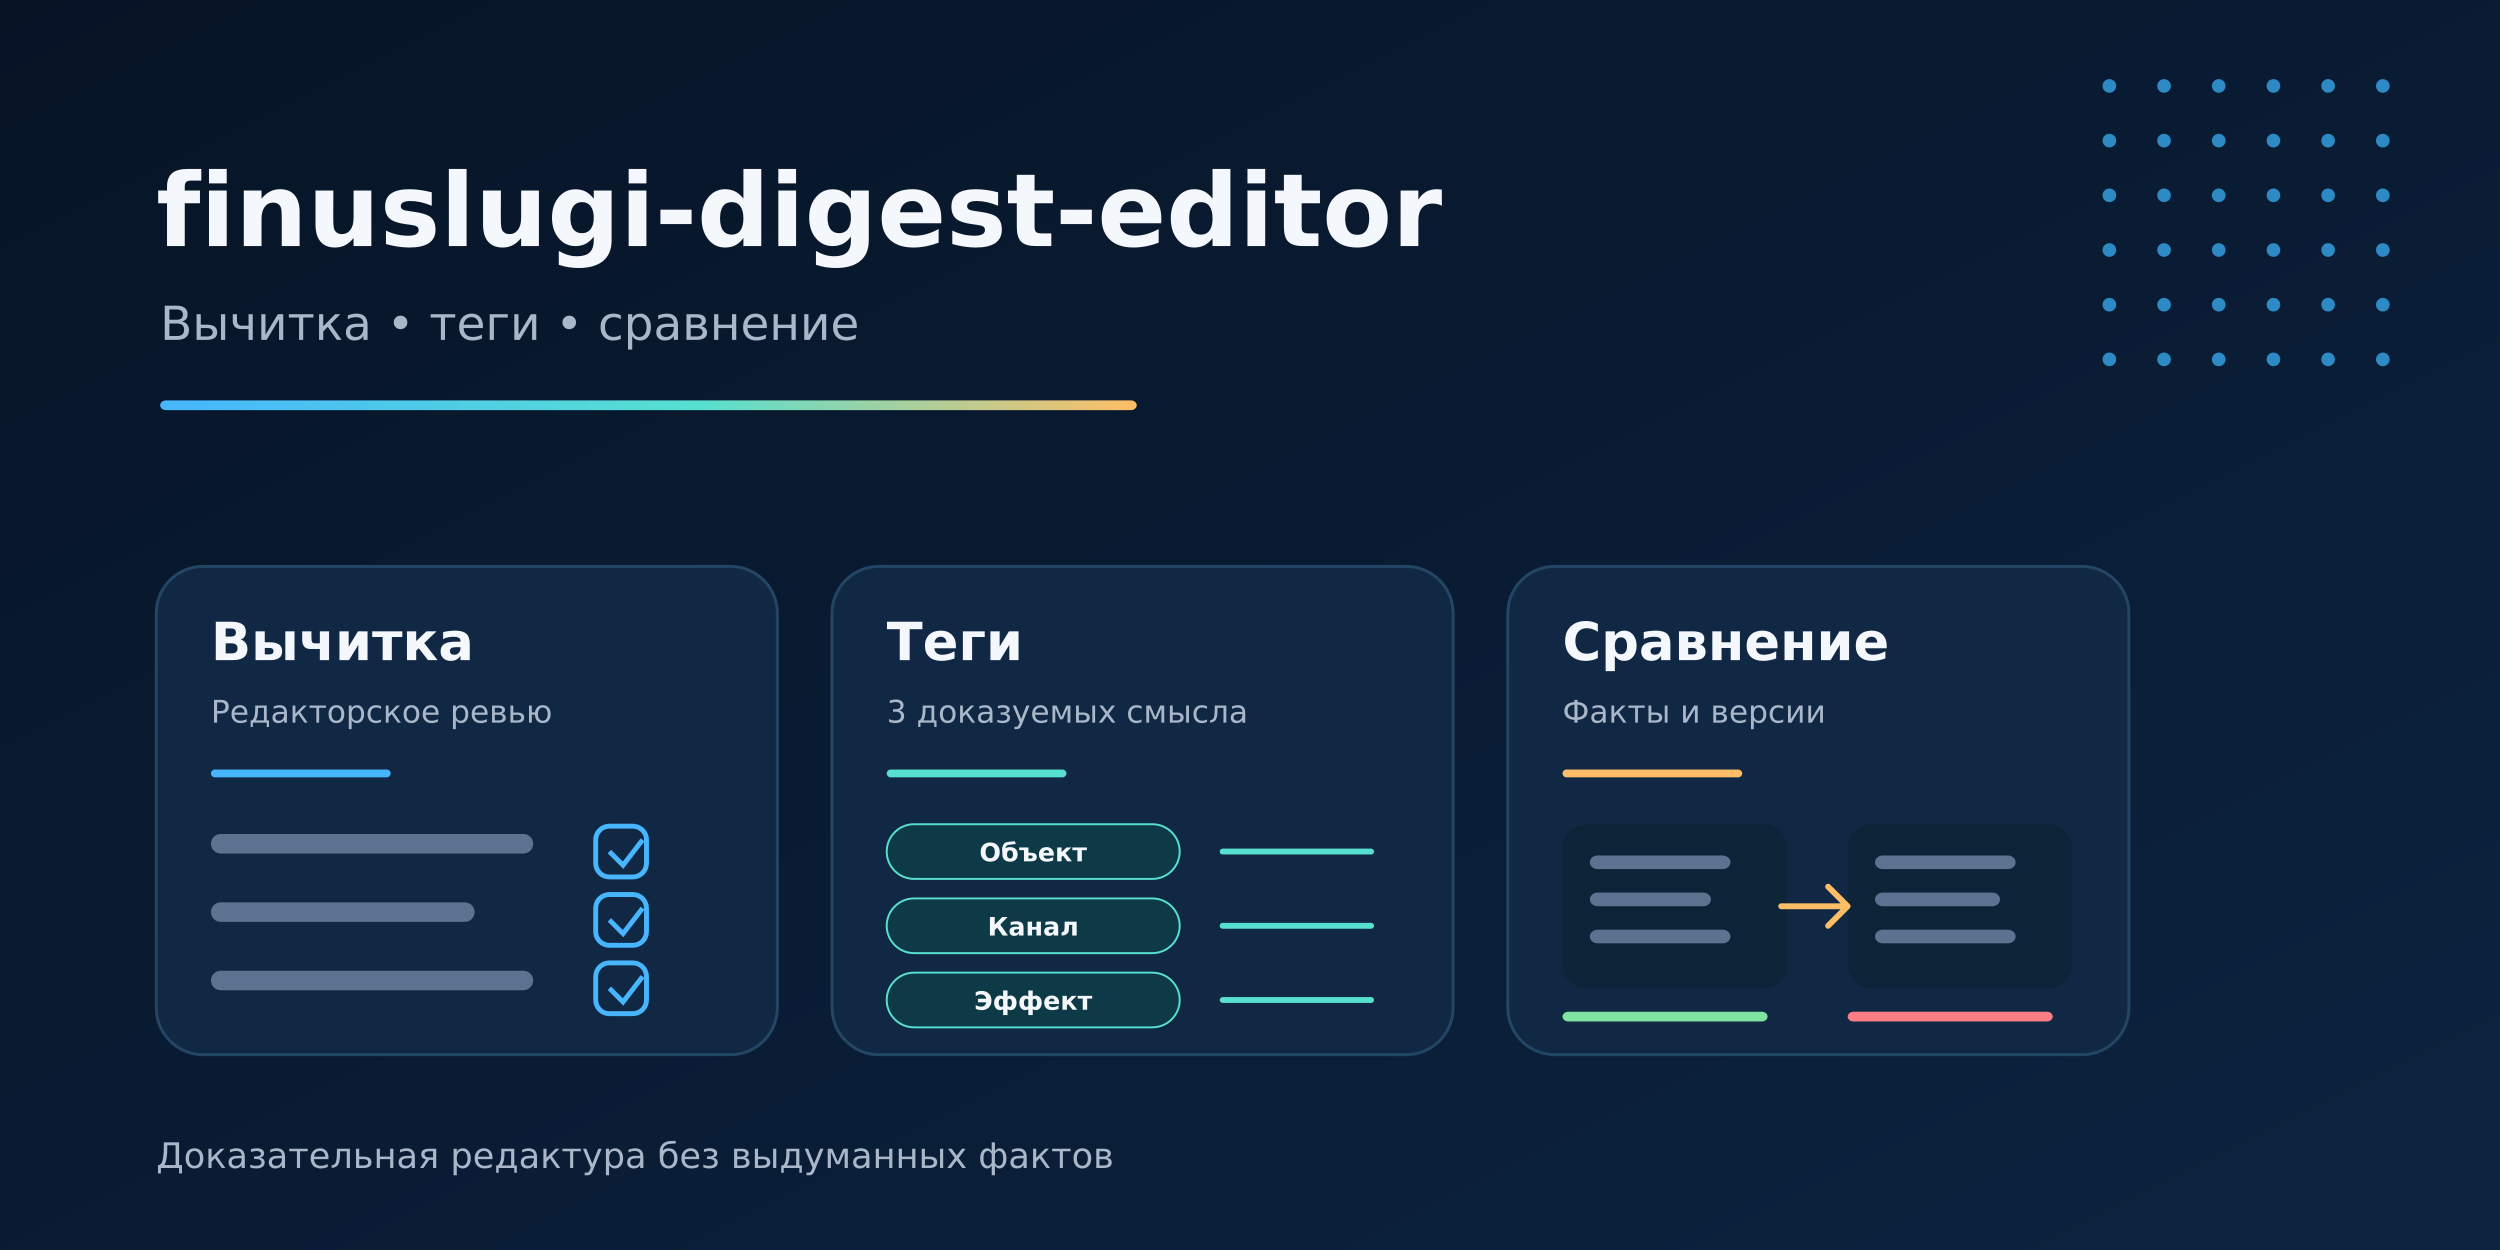
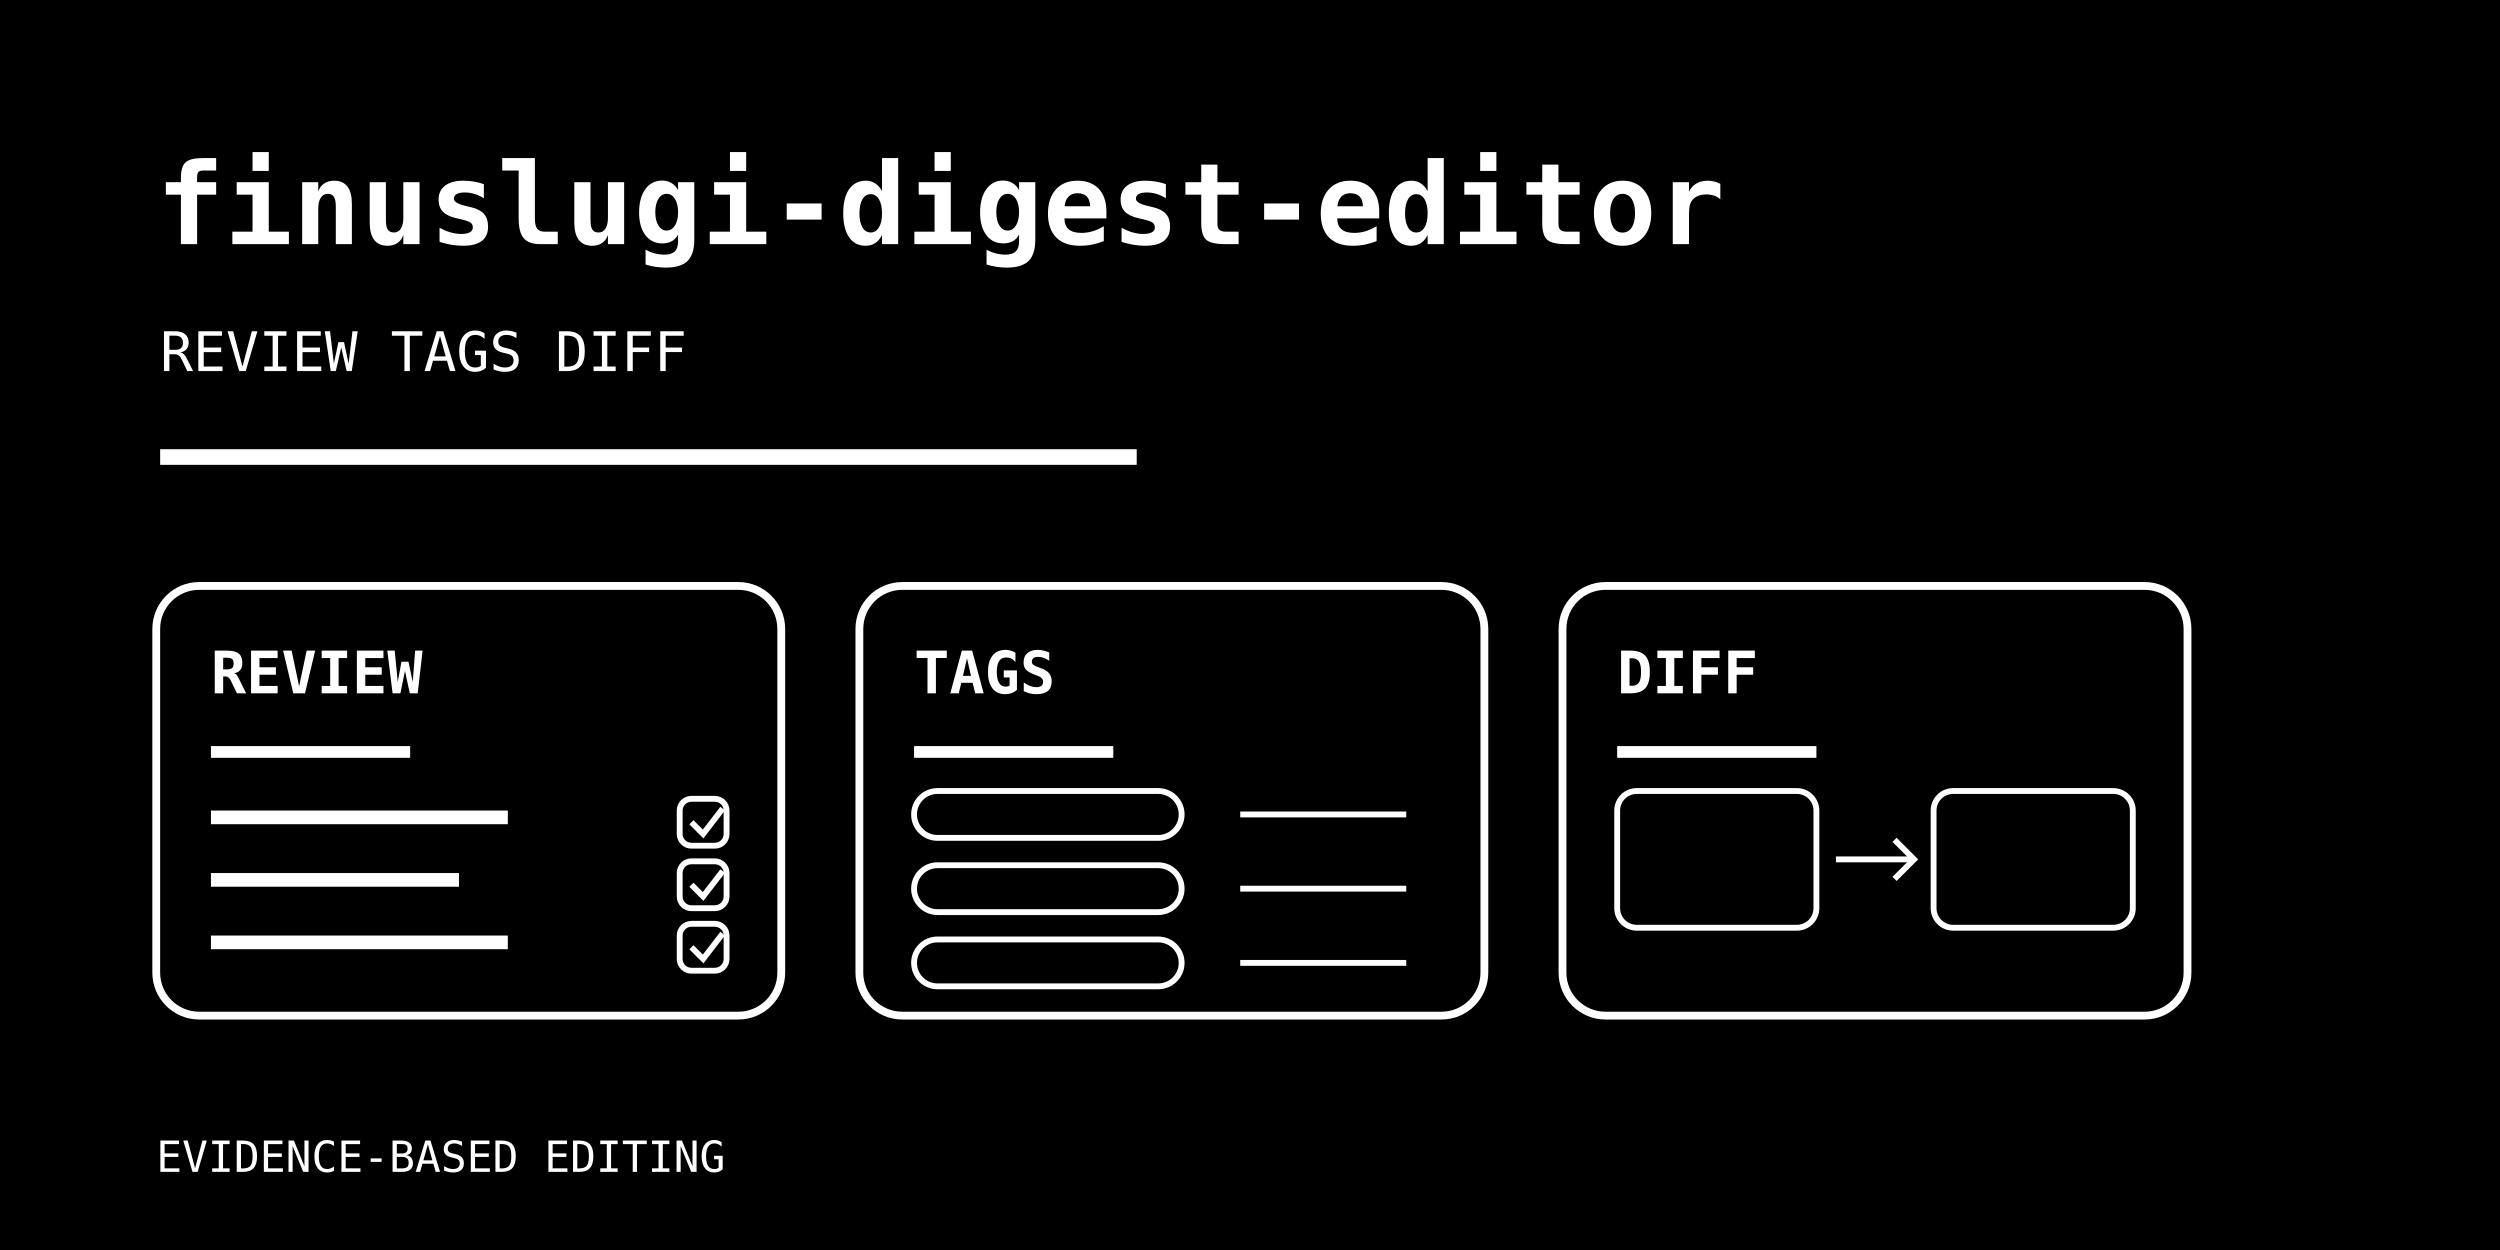
<svg xmlns="http://www.w3.org/2000/svg" width="1280" height="640" viewBox="0 0 1280 640">
-   <defs>
-     <linearGradient id="bg" x1="0" y1="0" x2="1" y2="1">
-       <stop stop-color="#071426" />
-       <stop offset="1" stop-color="#0c2340" />
-     </linearGradient>
-     <linearGradient id="accent" x1="0" y1="0" x2="1" y2="0">
-       <stop stop-color="#47b6ff" />
-       <stop offset=".55" stop-color="#57e0d0" />
-       <stop offset="1" stop-color="#ffbe66" />
-     </linearGradient>
-   </defs>
-   <rect width="1280" height="640" fill="url(#bg)" />
-   <g fill="#2d8ac4">
-     <circle cx="1080" cy="44" r="3.5" />
-     <circle cx="1108" cy="44" r="3.5" />
-     <circle cx="1136" cy="44" r="3.5" />
-     <circle cx="1164" cy="44" r="3.5" />
-     <circle cx="1192" cy="44" r="3.5" />
-     <circle cx="1220" cy="44" r="3.5" />
-     <circle cx="1080" cy="72" r="3.5" />
-     <circle cx="1108" cy="72" r="3.5" />
-     <circle cx="1136" cy="72" r="3.5" />
-     <circle cx="1164" cy="72" r="3.5" />
-     <circle cx="1192" cy="72" r="3.5" />
-     <circle cx="1220" cy="72" r="3.5" />
-     <circle cx="1080" cy="100" r="3.5" />
-     <circle cx="1108" cy="100" r="3.5" />
-     <circle cx="1136" cy="100" r="3.5" />
-     <circle cx="1164" cy="100" r="3.5" />
-     <circle cx="1192" cy="100" r="3.5" />
-     <circle cx="1220" cy="100" r="3.5" />
-     <circle cx="1080" cy="128" r="3.5" />
-     <circle cx="1108" cy="128" r="3.5" />
-     <circle cx="1136" cy="128" r="3.5" />
-     <circle cx="1164" cy="128" r="3.5" />
-     <circle cx="1192" cy="128" r="3.5" />
-     <circle cx="1220" cy="128" r="3.5" />
-     <circle cx="1080" cy="156" r="3.5" />
-     <circle cx="1108" cy="156" r="3.5" />
-     <circle cx="1136" cy="156" r="3.5" />
-     <circle cx="1164" cy="156" r="3.5" />
-     <circle cx="1192" cy="156" r="3.5" />
-     <circle cx="1220" cy="156" r="3.5" />
-     <circle cx="1080" cy="184" r="3.5" />
-     <circle cx="1108" cy="184" r="3.5" />
-     <circle cx="1136" cy="184" r="3.5" />
-     <circle cx="1164" cy="184" r="3.5" />
-     <circle cx="1192" cy="184" r="3.5" />
-     <circle cx="1220" cy="184" r="3.5" />
+   <rect width="1280" height="640" fill="#000000" />
+   <g fill="#ffffff" font-family="DejaVu Sans Mono, monospace">
+     <text x="80" y="125" font-size="58" font-weight="700">finuslugi-digest-editor</text>
+     <text x="82" y="190" font-size="28">REVIEW  TAGS  DIFF</text>
+     <rect x="82" y="230" width="500" height="8" />
  </g>
-   <g font-family="DejaVu Sans,Arial,sans-serif">
-     <text x="80" y="126" font-size="52" font-weight="700" fill="#f4f7fb">finuslugi-digest-editor</text>
-     <text x="82" y="174" font-size="24" fill="#a9b7c9">Вычитка • теги • сравнение</text>
+   <g fill="none" stroke="#ffffff" stroke-width="4">
+     <rect x="80" y="300" width="320" height="220" rx="22" />
+     <rect x="440" y="300" width="320" height="220" rx="22" />
+     <rect x="800" y="300" width="320" height="220" rx="22" />
  </g>
-   <rect x="82" y="205" width="500" height="5" rx="3" fill="url(#accent)" />
-   <g font-family="DejaVu Sans,Arial,sans-serif">
-     <g transform="translate(80 290)">
-       <rect width="318" height="250" rx="24" fill="#102844" stroke="#244665" stroke-width="1.5" />
-       <text x="28" y="48" font-size="27" font-weight="700" fill="#f4f7fb">Вычитка</text>
-       <text x="28" y="80" font-size="16" fill="#a9b7c9">Редакторское ревью</text>
-       <rect x="28" y="104" width="92" height="4" rx="2" fill="#47b6ff" />
-       <g fill="#5b7390">
-         <rect x="28" y="137" width="165" height="10" rx="5" />
-         <rect x="28" y="172" width="135" height="10" rx="5" />
-         <rect x="28" y="207" width="165" height="10" rx="5" />
-       </g>
-       <g fill="none" stroke="#47b6ff" stroke-width="2.5">
-         <rect x="225" y="133" width="26" height="26" rx="7" />
-         <path d="m232 146 7 7 10-13" />
-         <rect x="225" y="168" width="26" height="26" rx="7" />
-         <path d="m232 181 7 7 10-13" />
-         <rect x="225" y="203" width="26" height="26" rx="7" />
-         <path d="m232 216 7 7 10-13" />
-       </g>
-     </g>
-     <g transform="translate(426 290)">
-       <rect width="318" height="250" rx="24" fill="#102844" stroke="#244665" stroke-width="1.5" />
-       <text x="28" y="48" font-size="27" font-weight="700" fill="#f4f7fb">Теги</text>
-       <text x="28" y="80" font-size="16" fill="#a9b7c9">3 доказуемых смысла</text>
-       <rect x="28" y="104" width="92" height="4" rx="2" fill="#57e0d0" />
-       <g fill="#0d3a46" stroke="#57e0d0">
-         <rect x="28" y="132" width="150" height="28" rx="14" />
-         <rect x="28" y="170" width="150" height="28" rx="14" />
-         <rect x="28" y="208" width="150" height="28" rx="14" />
-       </g>
-       <g fill="#f4f7fb" font-size="13" font-weight="600" text-anchor="middle">
-         <text x="103" y="151">Объект</text>
-         <text x="103" y="189">Канал</text>
-         <text x="103" y="227">Эффект</text>
-       </g>
-       <g stroke="#57e0d0" stroke-width="3" stroke-linecap="round">
-         <path d="M200 146h76" />
-         <path d="M200 184h76" />
-         <path d="M200 222h76" />
-       </g>
-     </g>
-     <g transform="translate(772 290)">
-       <rect width="318" height="250" rx="24" fill="#102844" stroke="#244665" stroke-width="1.5" />
-       <text x="28" y="48" font-size="27" font-weight="700" fill="#f4f7fb">Сравнение</text>
-       <text x="28" y="80" font-size="16" fill="#a9b7c9">Факты и версии</text>
-       <rect x="28" y="104" width="92" height="4" rx="2" fill="#ffbe66" />
-       <rect x="28" y="132" width="115" height="84" rx="12" fill="#0d2338" />
-       <rect x="174" y="132" width="115" height="84" rx="12" fill="#0d2338" />
-       <g fill="#5b7390">
-         <rect x="42" y="148" width="72" height="7" rx="4" />
-         <rect x="42" y="167" width="62" height="7" rx="4" />
-         <rect x="42" y="186" width="72" height="7" rx="4" />
-         <rect x="188" y="148" width="72" height="7" rx="4" />
-         <rect x="188" y="167" width="64" height="7" rx="4" />
-         <rect x="188" y="186" width="72" height="7" rx="4" />
-       </g>
-       <path d="M140 174h34m-10-10 10 10-10 10" fill="none" stroke="#ffbe66" stroke-width="3" stroke-linecap="round" stroke-linejoin="round" />
-       <rect x="28" y="228" width="105" height="5" rx="3" fill="#7fe3a1" />
-       <rect x="174" y="228" width="105" height="5" rx="3" fill="#ff7e84" />
-     </g>
-     <text x="80" y="598" font-size="18" fill="#a9b7c9">Доказательная редактура без выдуманных фактов</text>
+   <g fill="#ffffff" font-family="DejaVu Sans Mono, monospace" font-size="30" font-weight="700">
+     <text x="108" y="355">REVIEW</text>
+     <text x="468" y="355">TAGS</text>
+     <text x="828" y="355">DIFF</text>
  </g>
+   <g fill="#ffffff">
+     <rect x="108" y="382" width="102" height="6" />
+     <rect x="468" y="382" width="102" height="6" />
+     <rect x="828" y="382" width="102" height="6" />
+     <rect x="108" y="415" width="152" height="7" />
+     <rect x="108" y="447" width="127" height="7" />
+     <rect x="108" y="479" width="152" height="7" />
+   </g>
+   <g fill="none" stroke="#ffffff" stroke-width="3">
+     <rect x="348" y="409" width="24" height="24" rx="6" />
+     <path d="m354 421 6 6 10-13" />
+     <rect x="348" y="441" width="24" height="24" rx="6" />
+     <path d="m354 453 6 6 10-13" />
+     <rect x="348" y="473" width="24" height="24" rx="6" />
+     <path d="m354 485 6 6 10-13" />
+     <rect x="468" y="405" width="137" height="24" rx="12" />
+     <line x1="635" y1="417" x2="720" y2="417" />
+     <rect x="468" y="443" width="137" height="24" rx="12" />
+     <line x1="635" y1="455" x2="720" y2="455" />
+     <rect x="468" y="481" width="137" height="24" rx="12" />
+     <line x1="635" y1="493" x2="720" y2="493" />
+     <rect x="828" y="405" width="102" height="70" rx="10" />
+     <rect x="990" y="405" width="102" height="70" rx="10" />
+     <line x1="940" y1="440" x2="980" y2="440" />
+     <path d="m970 430 10 10-10 10" />
+   </g>
+   <text x="80" y="600" fill="#ffffff" font-family="DejaVu Sans Mono, monospace" font-size="22">EVIDENCE-BASED EDITING</text>
</svg>
